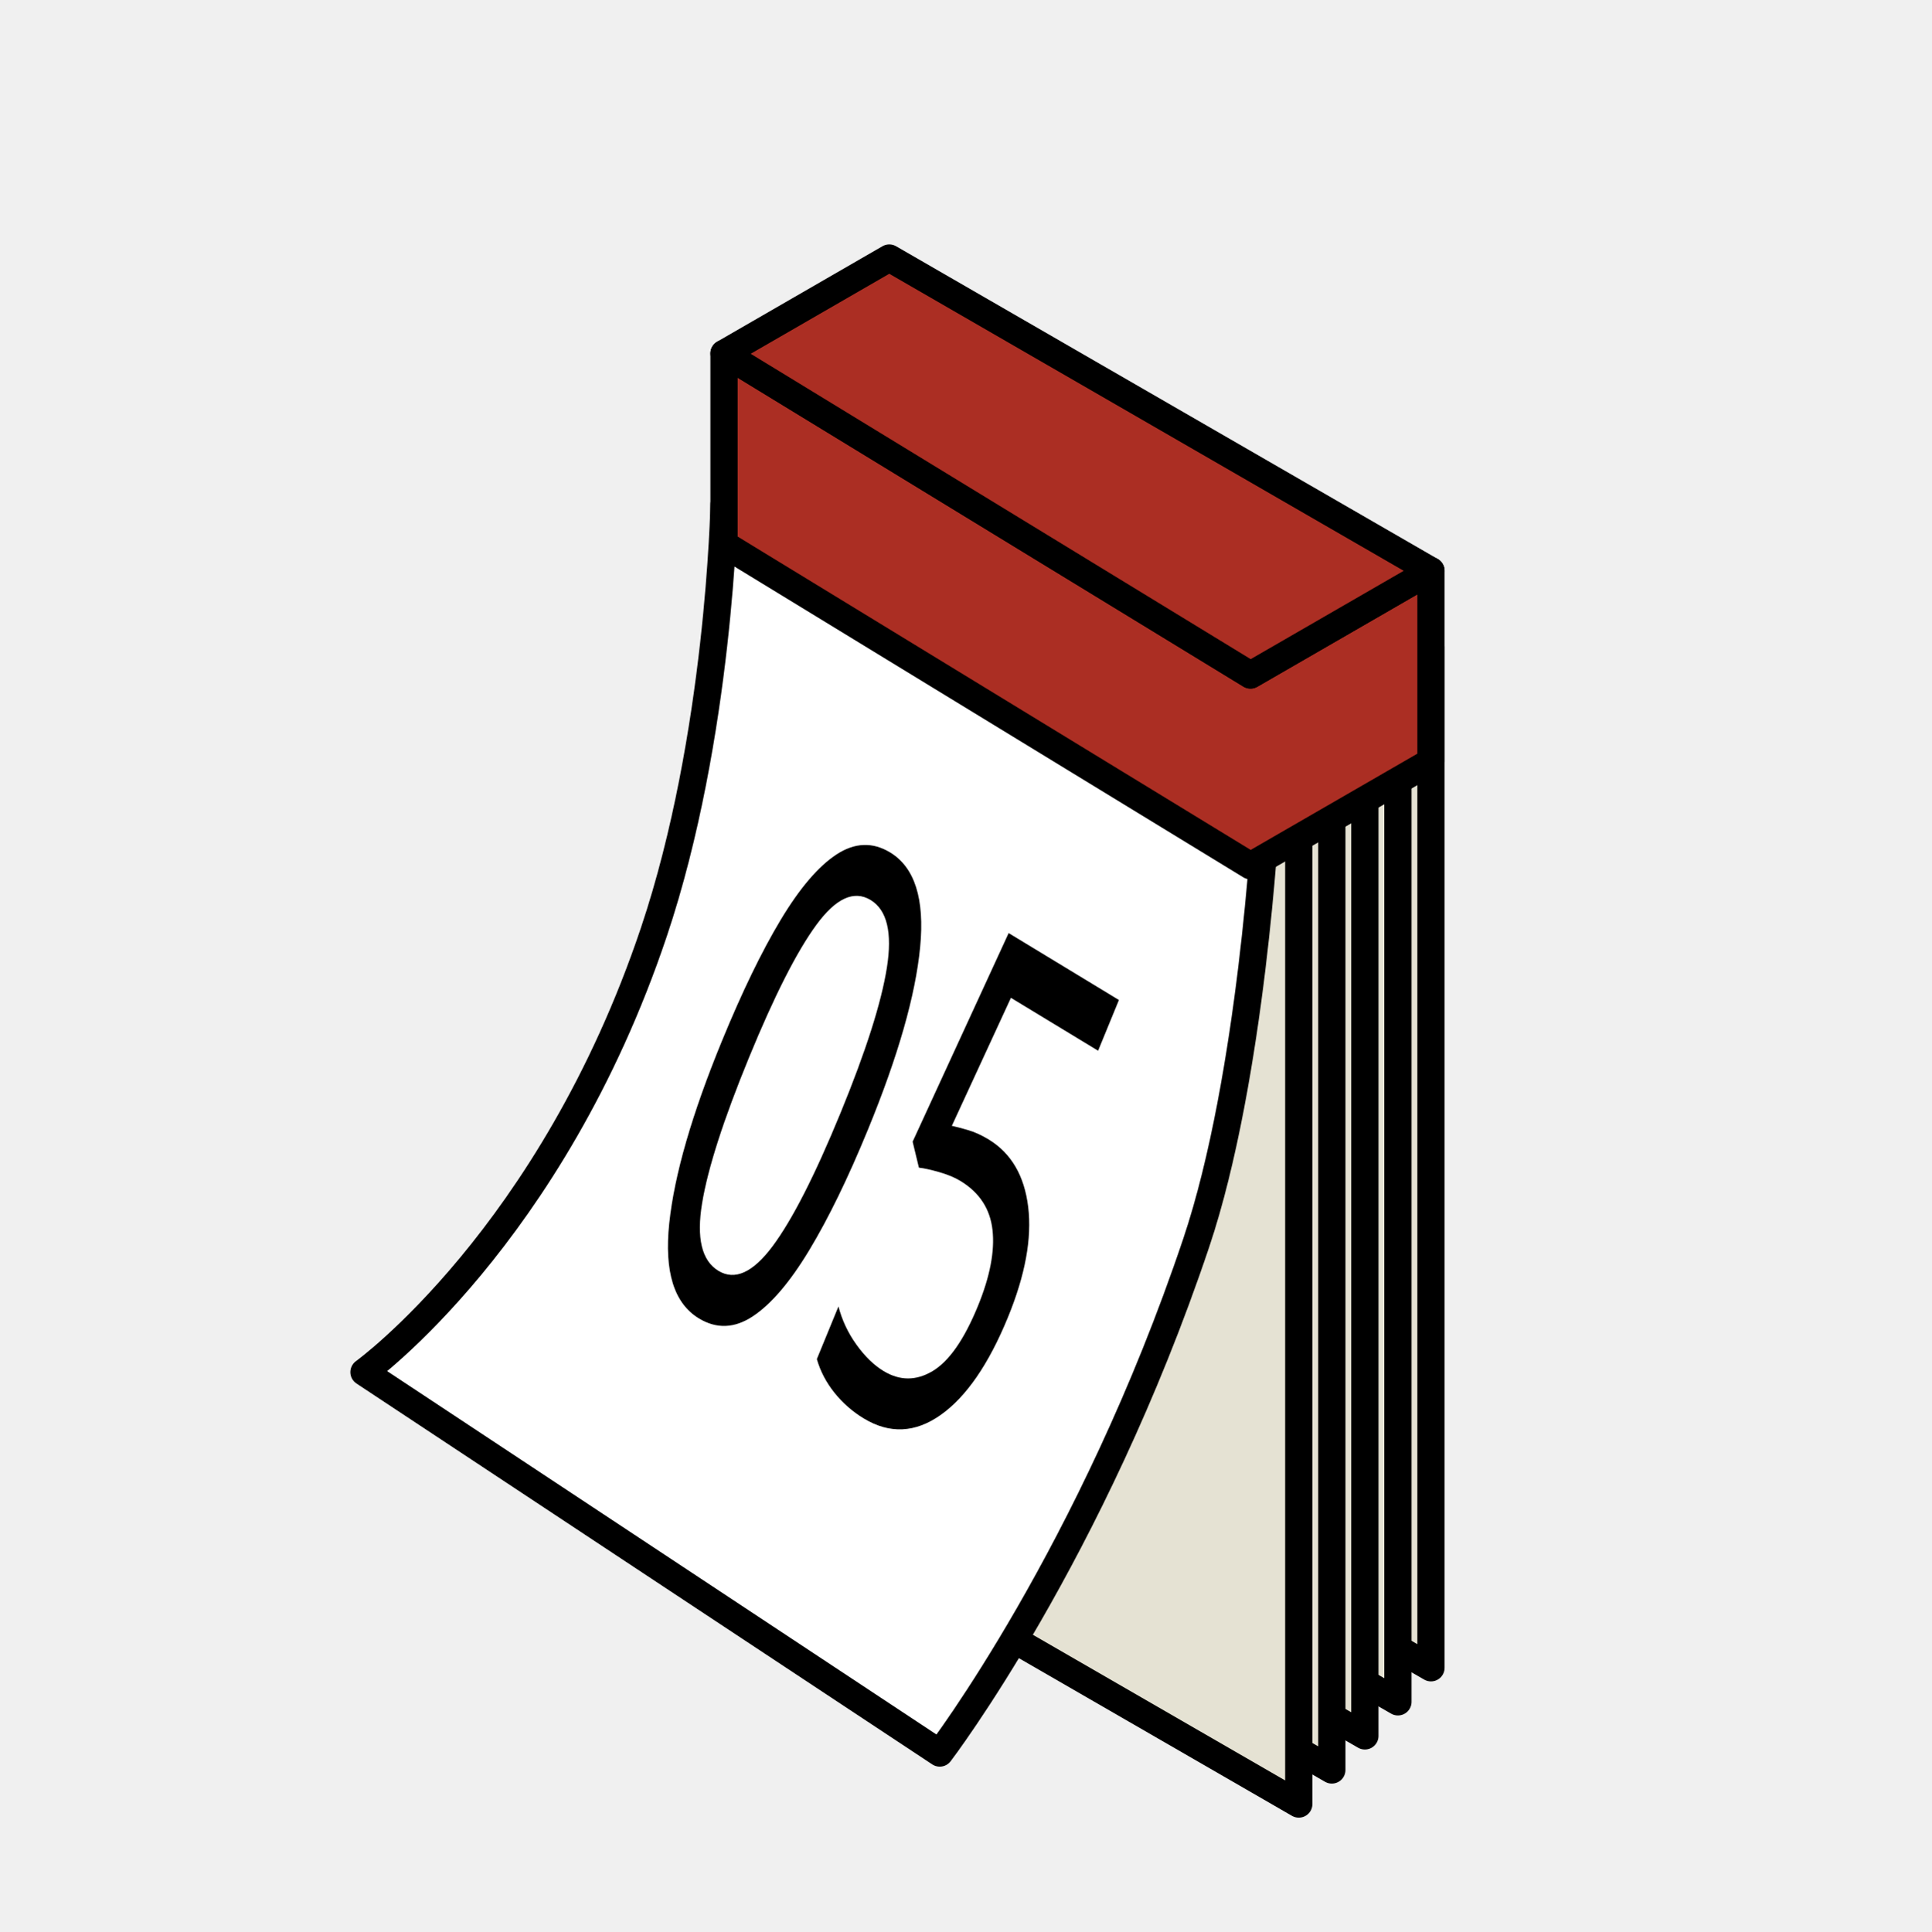
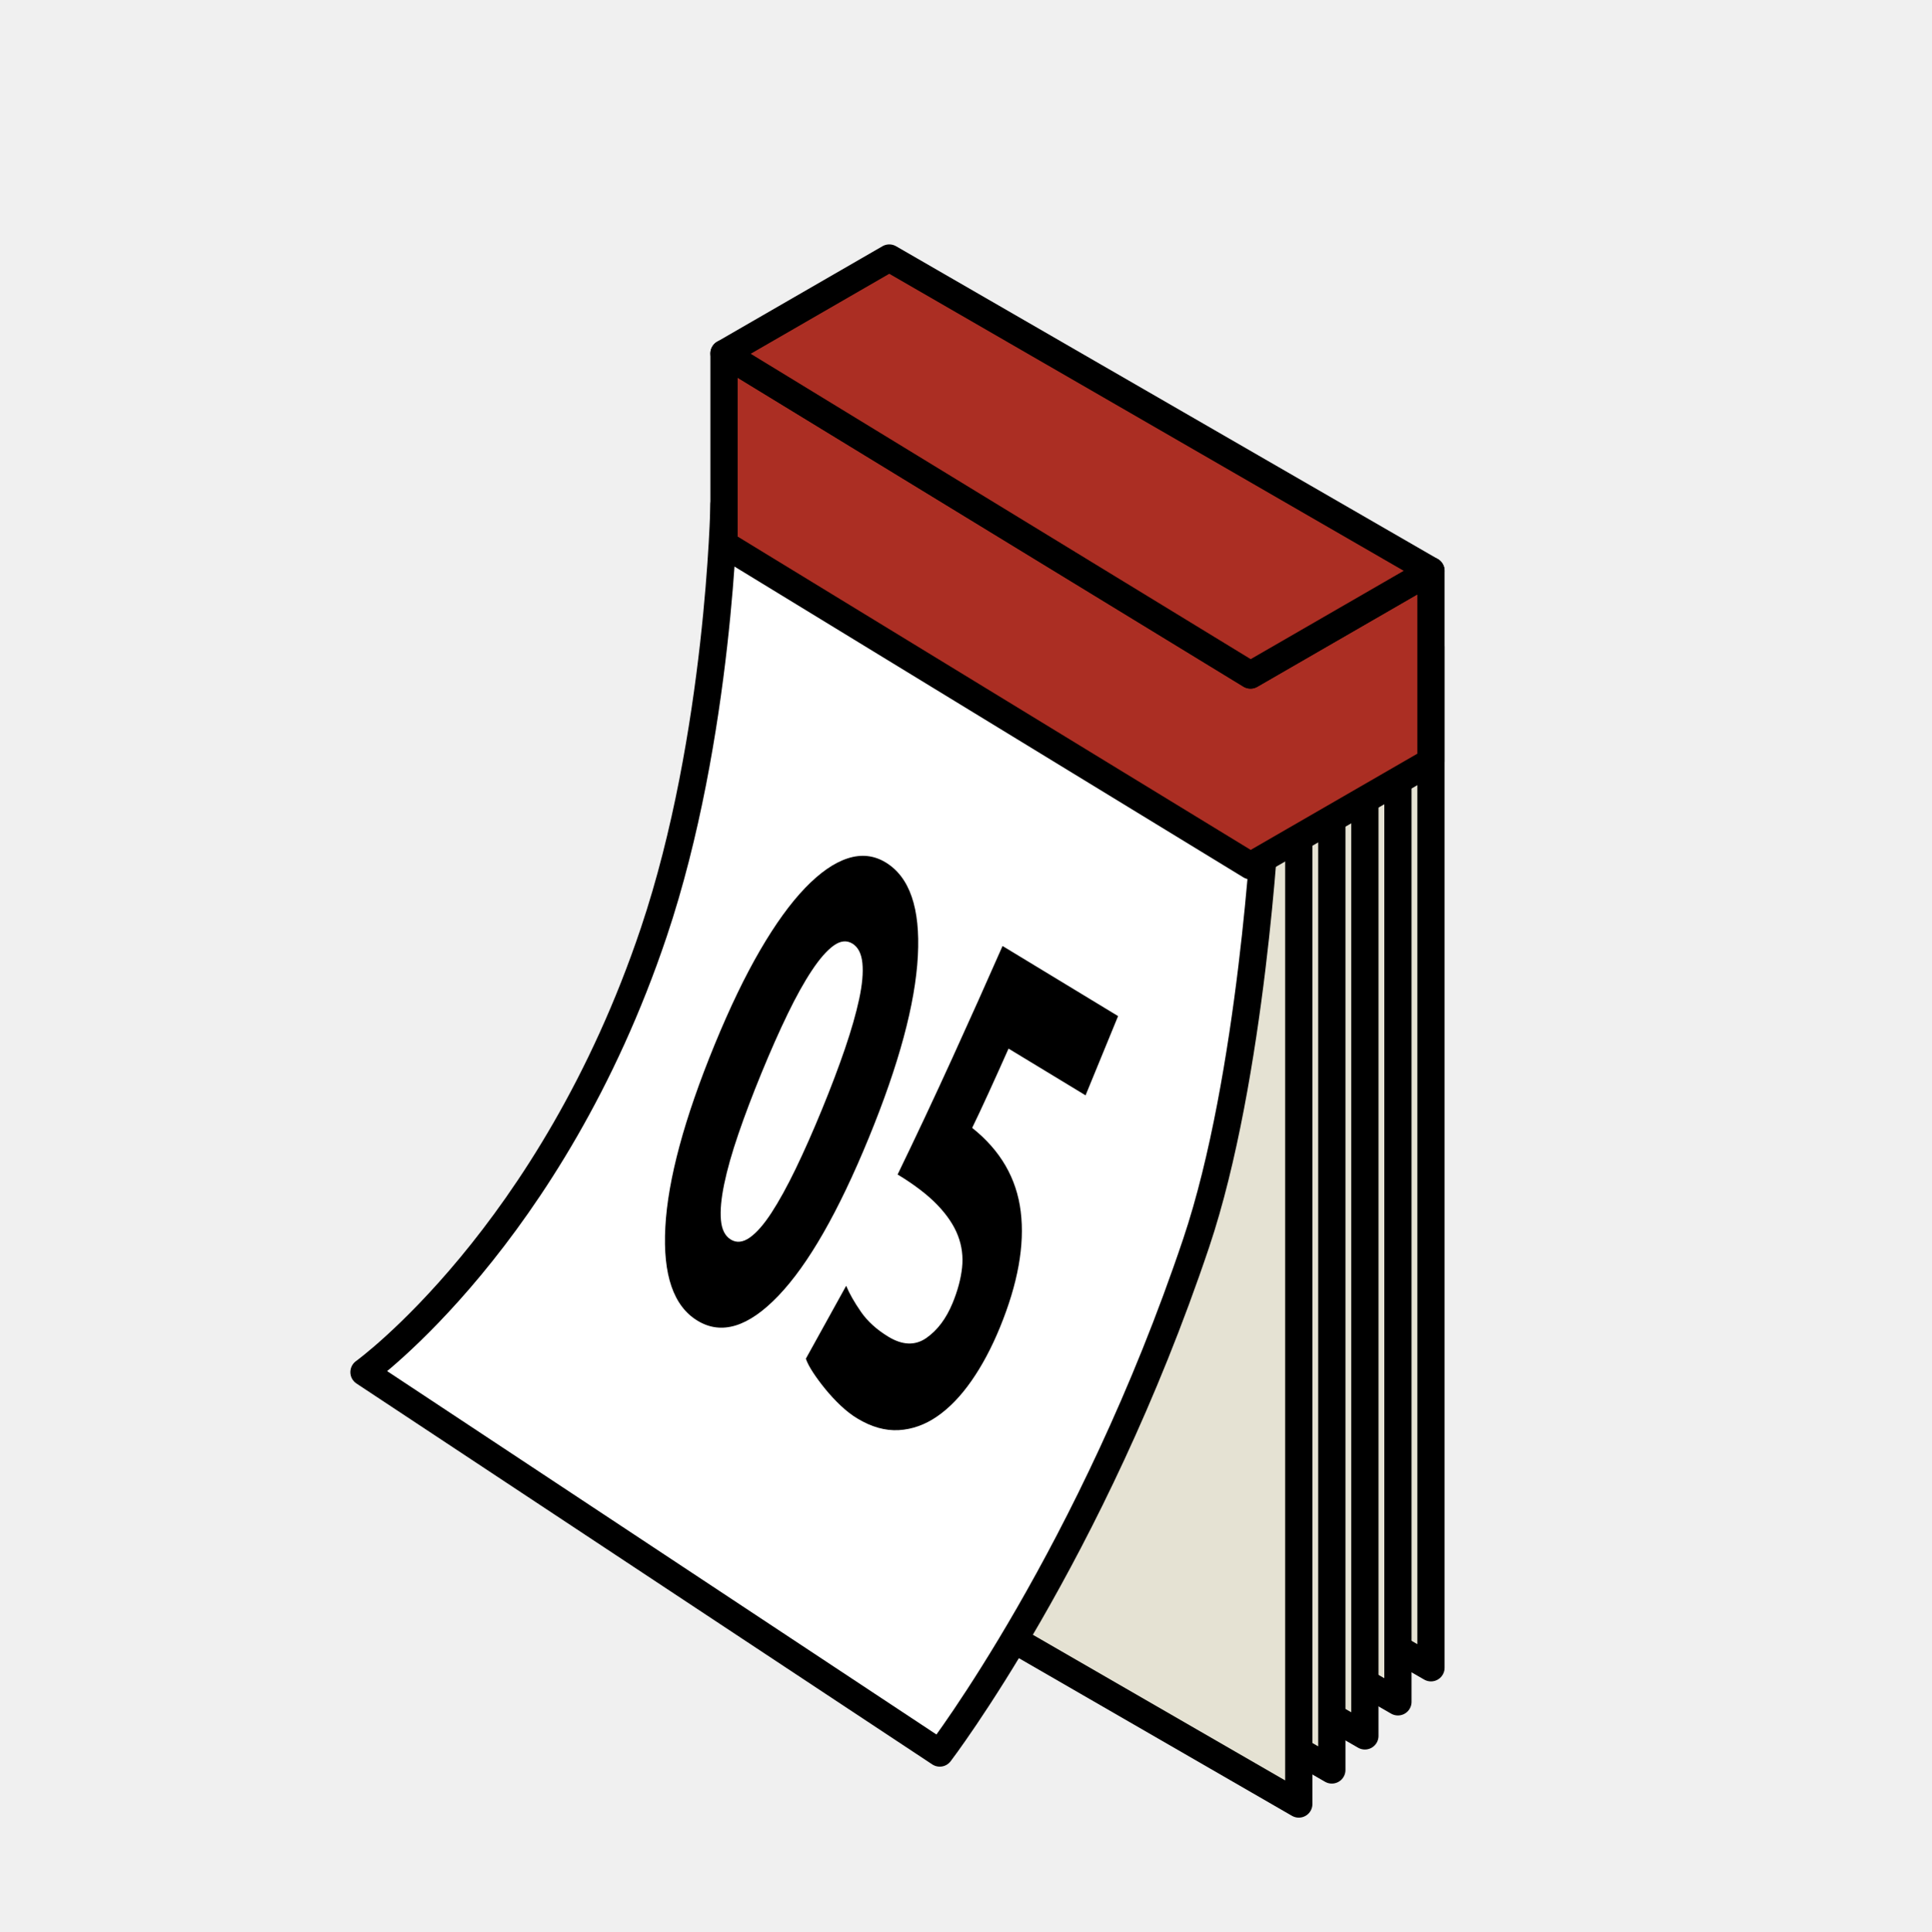
<svg xmlns="http://www.w3.org/2000/svg" version="1.1" x="0px" y="0px" width="566.93px" height="566.93px" viewBox="0 0 566.93 566.93" enable-background="new 0 0 566.93 566.93" xml:space="preserve">
  <g id="fond" display="none">
-     <rect x="-13442.186" y="-10145.944" display="inline" fill-rule="evenodd" clip-rule="evenodd" fill="#58595B" width="15942.492" height="15814.695" />
+     <rect x="-13836.186" y="-10462.046" display="inline" fill-rule="evenodd" clip-rule="evenodd" fill="#58595B" width="16654.492" height="16572.797" />
  </g>
  <g id="en_cours">
</g>
  <g id="fini">
    <g>
      <polygon fill="#E5E2D3" stroke="#000000" stroke-width="8" stroke-linejoin="round" stroke-miterlimit="10" points="    261.053,397.779 261.053,98.047 420.078,189.86 420.078,489.593   " />
      <polygon fill="#E5E2D3" stroke="#000000" stroke-width="8" stroke-linejoin="round" stroke-miterlimit="10" points="    251.351,407.779 251.351,108.047 410.376,199.86 410.376,499.593   " />
      <polygon fill="#E5E2D3" stroke="#000000" stroke-width="8" stroke-linejoin="round" stroke-miterlimit="10" points="    241.649,417.779 241.649,118.047 400.674,209.86 400.674,509.593   " />
      <polygon fill="#E5E2D3" stroke="#000000" stroke-width="8" stroke-linejoin="round" stroke-miterlimit="10" points="    231.947,427.779 231.947,128.047 390.973,219.86 390.973,519.593   " />
      <polygon fill="#E5E2D3" stroke="#000000" stroke-width="8" stroke-linejoin="round" stroke-miterlimit="10" points="    222.245,437.779 222.245,138.047 381.271,229.86 381.271,529.593   " />
      <path fill="#FFFFFF" stroke="#000000" stroke-width="8" stroke-linejoin="round" stroke-miterlimit="10" d="M106.852,402.808    c0,0,55.018-39.689,85.086-129.162c19.343-57.564,20.606-125.599,20.606-125.599l159.024,91.813c0,0-4.021,76.238-20.407,125.001    c-30.711,91.39-75.284,149.76-75.284,149.76L106.852,402.808z" />
      <polygon fill="#AB2E23" stroke="#000000" stroke-width="8" stroke-linejoin="round" stroke-miterlimit="10" points="    212.544,103.757 212.544,159.757 367.098,254.151 420.078,223.563 420.078,167.563 367.098,198.151   " />
      <polygon fill="#AB2E23" stroke="#000000" stroke-width="8" stroke-linejoin="round" stroke-miterlimit="10" points="    261.053,75.75 212.544,103.757 367.098,198.151 420.078,167.563   " />
-       <text transform="matrix(0.4496 0.2728 -0.3797 0.9251 180.1533 369.5234)" font-family="'Ubuntu-Bold'" font-size="201.155">05</text>
+       <g>
+         <path d="M255.027,334.066c-8.911,21.711-17.751,37.149-26.521,46.315c-8.772,9.169-16.682,11.611-23.736,7.331     c-7.054-4.279-10.209-13.435-9.456-27.47c0.751-14.031,5.582-31.902,14.493-53.614c4.43-10.793,8.876-20.025,13.344-27.699     c4.465-7.669,8.865-13.756,13.198-18.256c4.331-4.499,8.494-7.397,12.492-8.691c3.993-1.296,7.711-0.899,11.147,1.186     c7.055,4.28,10.204,13.437,9.454,27.469C268.691,294.671,263.887,312.479,255.027,334.066z M241.28,325.725     c2.646-6.449,4.902-12.402,6.766-17.859c1.86-5.455,3.25-10.307,4.166-14.557c0.913-4.247,1.232-7.772,0.953-10.578     c-0.28-2.804-1.266-4.719-2.953-5.743c-1.688-1.024-3.524-0.819-5.503,0.613c-1.983,1.432-4.109,3.861-6.38,7.286     c-2.273,3.425-4.642,7.682-7.106,12.771c-2.467,5.091-5.023,10.861-7.67,17.311c-2.648,6.453-4.917,12.438-6.803,17.954     c-1.889,5.518-3.276,10.411-4.159,14.677c-0.886,4.267-1.204,7.792-0.952,10.579c0.247,2.786,1.218,4.689,2.906,5.714     c1.688,1.024,3.538,0.831,5.55-0.584c2.011-1.413,4.136-3.843,6.379-7.286c2.24-3.441,4.606-7.741,7.1-12.893     C236.063,337.979,238.632,332.178,241.28,325.725z" />
+         <path d="M279.664,382.483c1.476-3.597,2.394-7.032,2.758-10.298c0.36-3.267-0.043-6.417-1.208-9.448     c-1.166-3.032-3.173-6.028-6.021-8.999c-2.849-2.967-6.746-5.952-11.688-8.951c5.398-11.136,10.753-22.53,16.063-34.185     c5.309-11.653,10.224-22.618,14.742-32.892l33.916,20.577l-9.547,23.261l-22.611-13.719c-1.954,4.394-3.859,8.623-5.715,12.687     c-1.856,4.067-3.511,7.596-4.964,10.586c8.292,6.581,13.047,14.772,14.259,24.572c1.211,9.8-0.831,21.152-6.126,34.054     c-2.444,5.955-5.223,11.165-8.334,15.629c-3.114,4.467-6.459,7.936-10.035,10.414c-3.578,2.479-7.354,3.83-11.323,4.056     c-3.971,0.224-8.036-0.925-12.197-3.45c-1.628-0.987-3.241-2.238-4.843-3.751c-1.6-1.515-3.088-3.116-4.467-4.803     c-1.381-1.687-2.578-3.308-3.599-4.855c-1.022-1.55-1.74-2.916-2.159-4.1l11.837-21.407c0.945,2.28,2.388,4.819,4.326,7.621     c1.938,2.804,4.625,5.247,8.062,7.332c4.161,2.524,7.875,2.65,11.146,0.371C275.202,390.508,277.779,387.074,279.664,382.483z" />
+       </g>
    </g>
  </g>
</svg>
